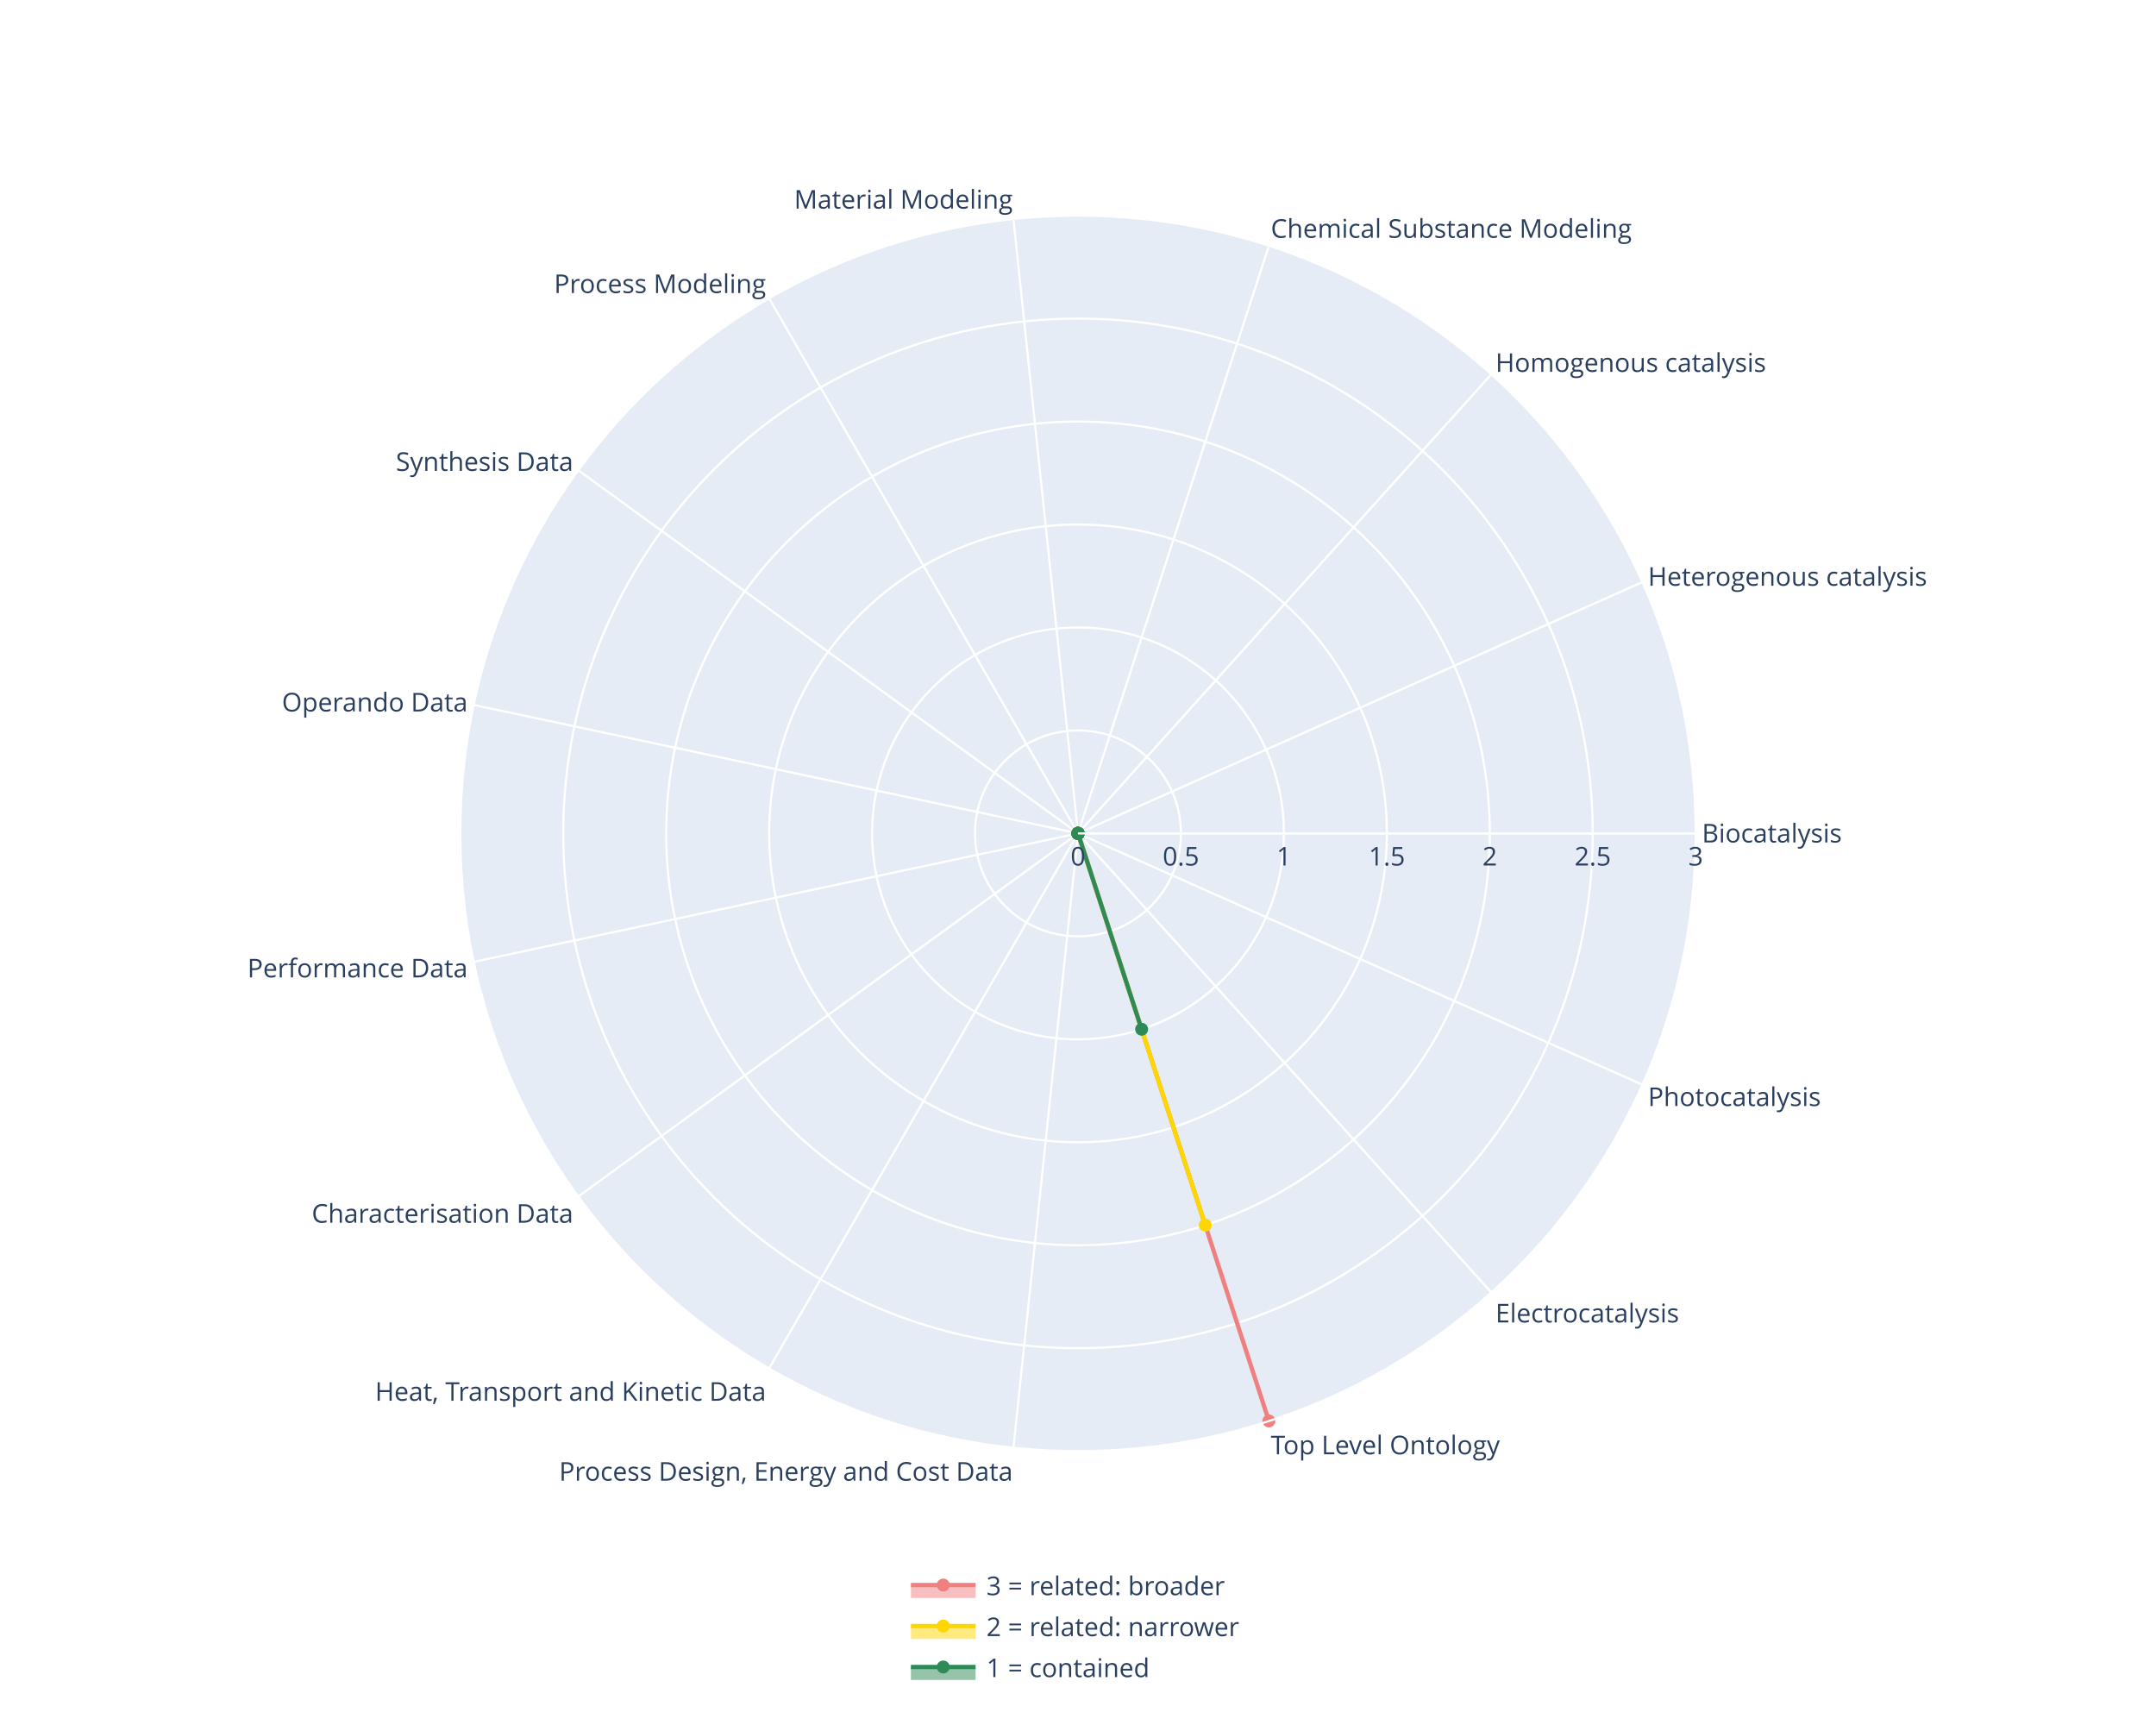
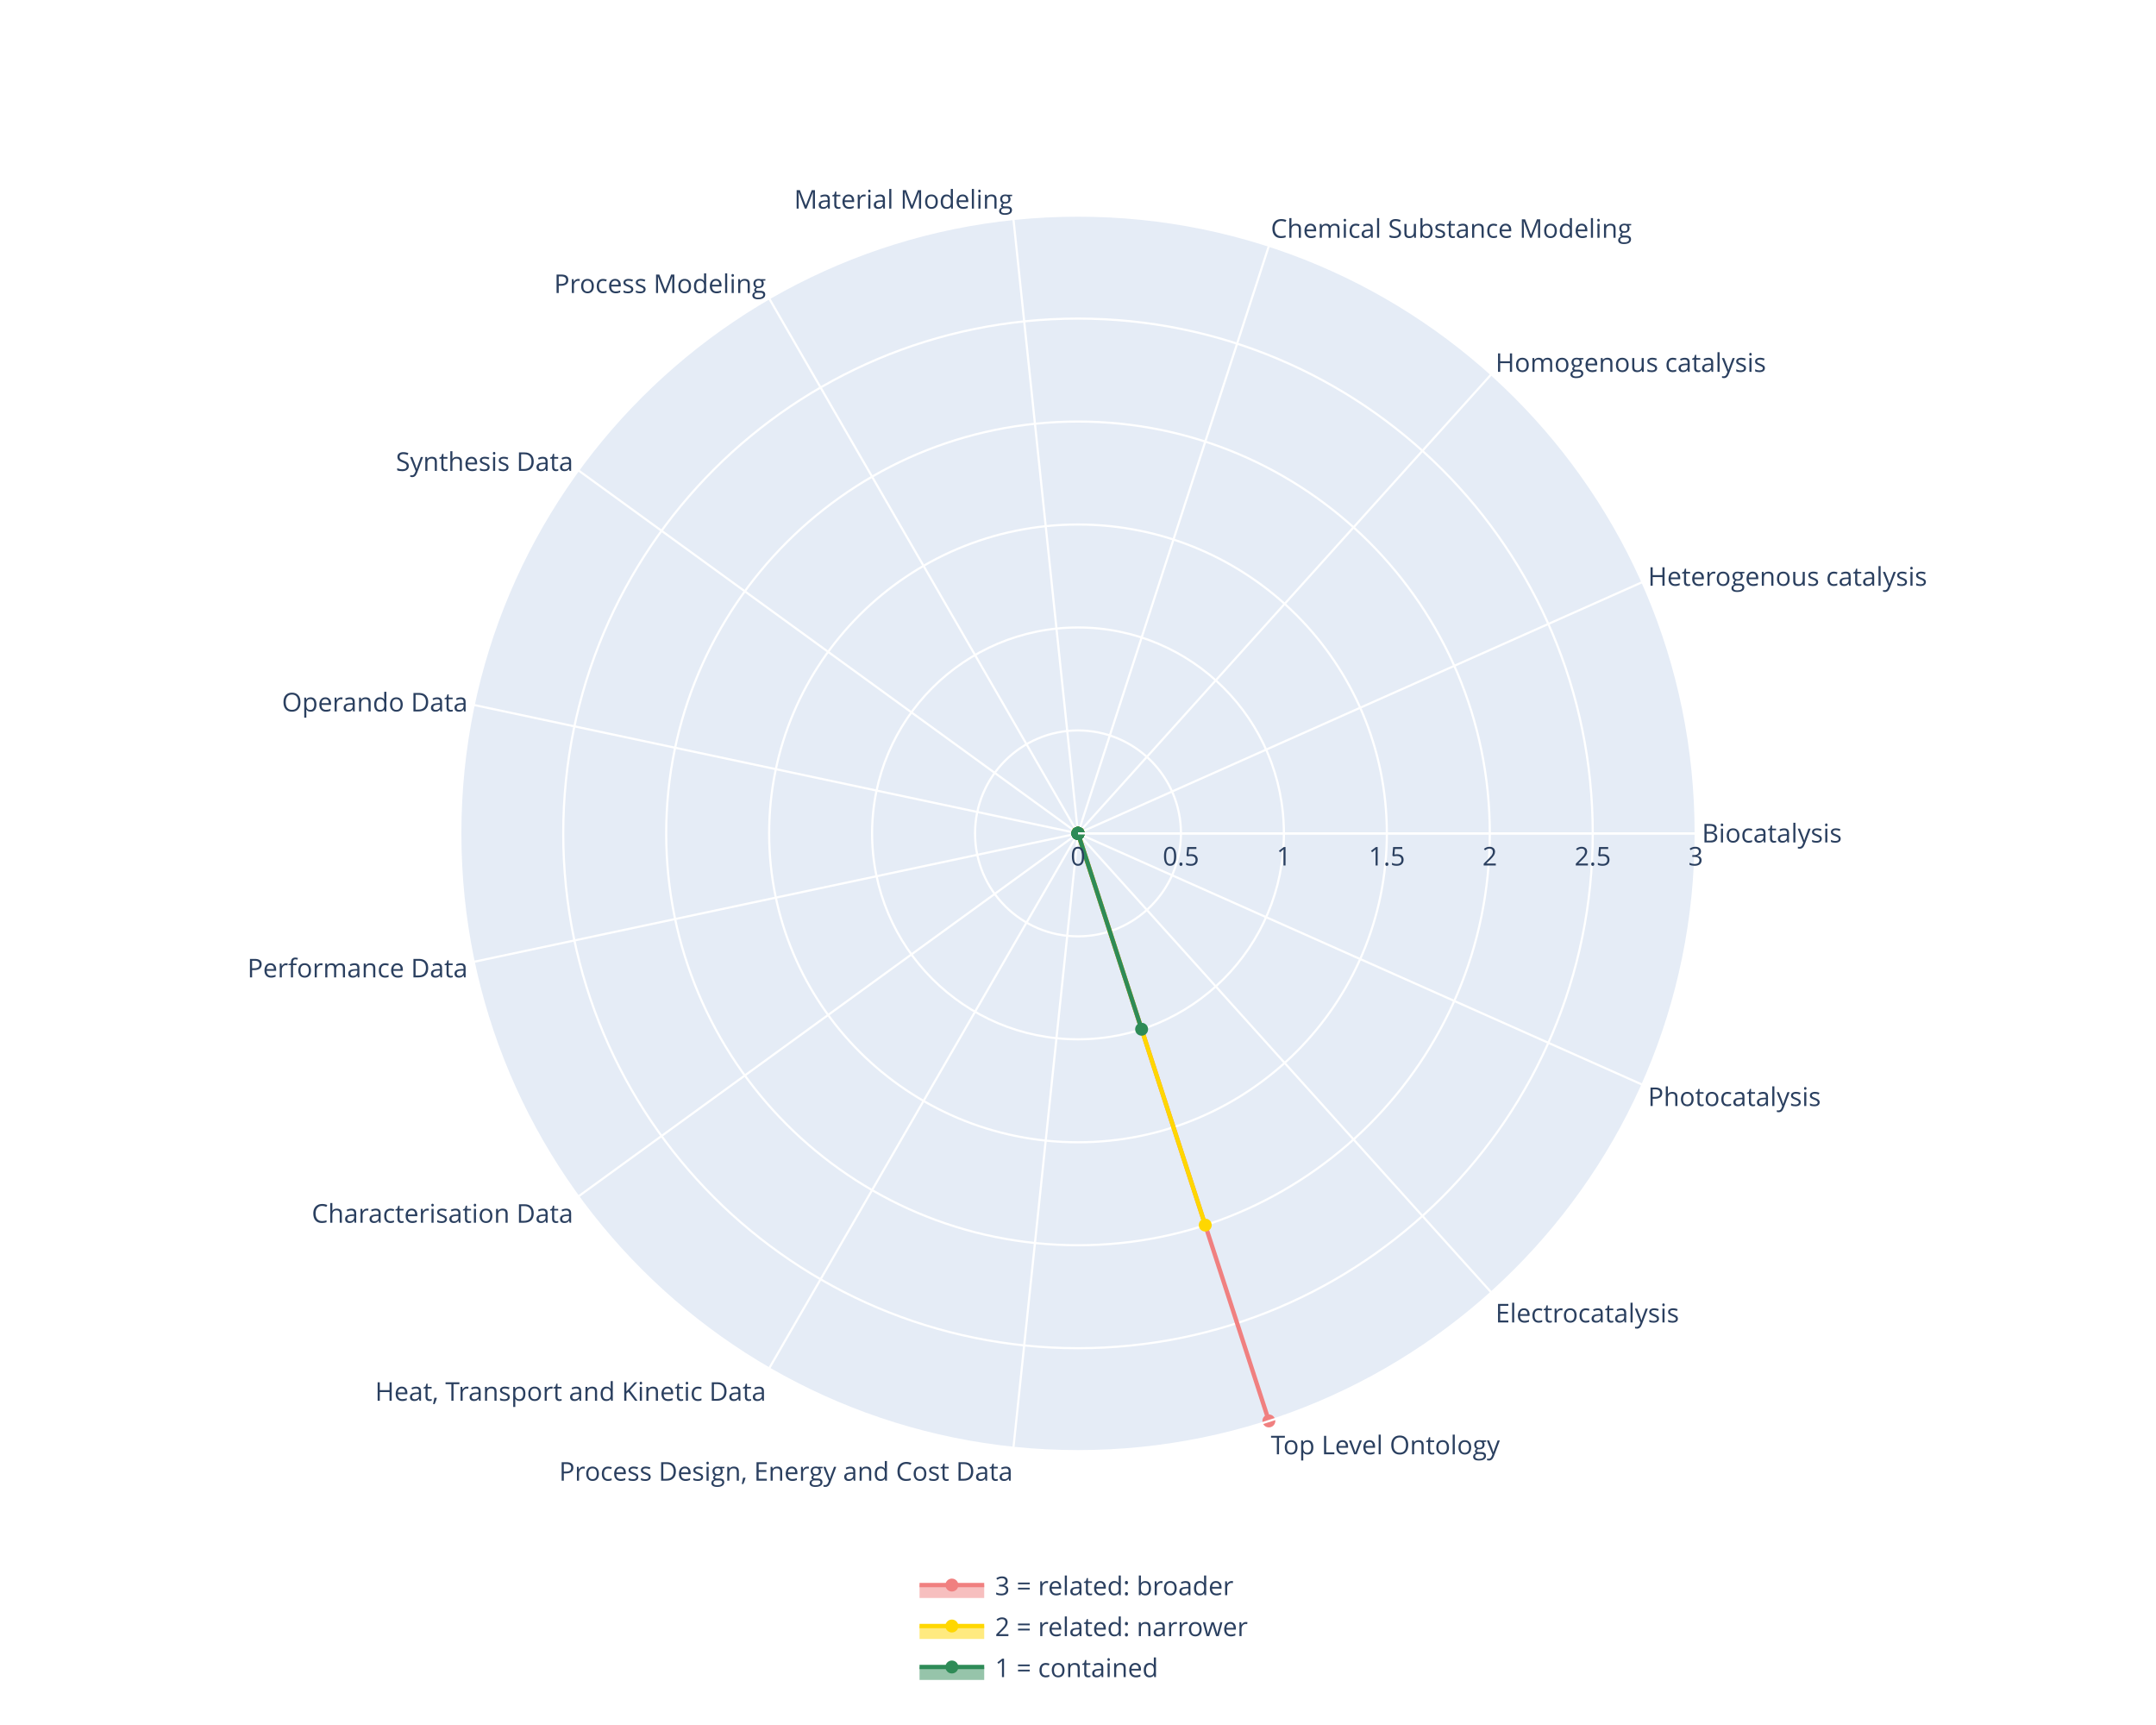
<svg xmlns="http://www.w3.org/2000/svg" class="main-svg" width="1000" height="800" style="" viewBox="0 0 1000 800">
  <rect x="0" y="0" width="1000" height="800" style="fill: rgb(255, 255, 255); fill-opacity: 1;" />
-   <defs id="defs-cd257b">
+   <defs id="defs-7cefc9">
    <g class="clips">
-       <clipPath id="clipcd257bpolar-for-traces">
+       <clipPath id="clip7cefc9polar-for-traces">
        <path d="M286.5,0A286.5,286.5 0,1,0 -286.5,-3.508613079557167e-14A286.5,286.5 0,1,0 286.5,7.017226159114334e-14Z" transform="translate(286.5,286.5)" />
      </clipPath>
    </g>
    <g class="gradients" />
    <g class="patterns" />
  </defs>
  <g class="bglayer" />
  <g class="layer-below">
    <g class="imagelayer" />
    <g class="shapelayer" />
  </g>
  <g class="cartesianlayer" />
  <g class="polarlayer">
    <g class="polar">
      <g class="polarsublayer draglayer" />
      <g class="polarsublayer plotbg">
        <path d="M286.5,0A286.5,286.5 0,1,0 -286.5,-3.508613079557167e-14A286.5,286.5 0,1,0 286.5,7.017226159114334e-14Z" transform="translate(500,386.5)" style="fill: rgb(229, 236, 246); fill-opacity: 1;" />
      </g>
      <g class="polarsublayer backplot">
        <g class="maplayer" />
      </g>
      <g class="polarsublayer angular-grid" style="fill: none;">
        <path class="angularaxisgrid" d="M500,386.5L786.5,386.5" style="stroke: rgb(255, 255, 255); stroke-opacity: 1; stroke-width: 1px;" />
        <path class="angularaxisgrid" d="M500,386.5L761.731,269.97" style="stroke: rgb(255, 255, 255); stroke-opacity: 1; stroke-width: 1px;" />
        <path class="angularaxisgrid" d="M500,386.5L691.706,173.589" style="stroke: rgb(255, 255, 255); stroke-opacity: 1; stroke-width: 1px;" />
        <path class="angularaxisgrid" d="M500,386.5L588.533,114.022" style="stroke: rgb(255, 255, 255); stroke-opacity: 1; stroke-width: 1px;" />
        <path class="angularaxisgrid" d="M500,386.5L470.053,101.569" style="stroke: rgb(255, 255, 255); stroke-opacity: 1; stroke-width: 1px;" />
        <path class="angularaxisgrid" d="M500,386.5L356.75,138.384" style="stroke: rgb(255, 255, 255); stroke-opacity: 1; stroke-width: 1px;" />
        <path class="angularaxisgrid" d="M500,386.5L268.217,218.1" style="stroke: rgb(255, 255, 255); stroke-opacity: 1; stroke-width: 1px;" />
        <path class="angularaxisgrid" d="M500,386.5L219.761,326.933" style="stroke: rgb(255, 255, 255); stroke-opacity: 1; stroke-width: 1px;" />
        <path class="angularaxisgrid" d="M500,386.5L219.761,446.067" style="stroke: rgb(255, 255, 255); stroke-opacity: 1; stroke-width: 1px;" />
        <path class="angularaxisgrid" d="M500,386.5L268.217,554.9" style="stroke: rgb(255, 255, 255); stroke-opacity: 1; stroke-width: 1px;" />
        <path class="angularaxisgrid" d="M500,386.5L356.75,634.616" style="stroke: rgb(255, 255, 255); stroke-opacity: 1; stroke-width: 1px;" />
        <path class="angularaxisgrid" d="M500,386.5L470.053,671.431" style="stroke: rgb(255, 255, 255); stroke-opacity: 1; stroke-width: 1px;" />
        <path class="angularaxisgrid" d="M500,386.5L588.533,658.978" style="stroke: rgb(255, 255, 255); stroke-opacity: 1; stroke-width: 1px;" />
        <path class="angularaxisgrid" d="M500,386.5L691.706,599.411" style="stroke: rgb(255, 255, 255); stroke-opacity: 1; stroke-width: 1px;" />
        <path class="angularaxisgrid" d="M500,386.5L761.731,503.03" style="stroke: rgb(255, 255, 255); stroke-opacity: 1; stroke-width: 1px;" />
      </g>
      <g class="polarsublayer radial-grid" transform="translate(500,386.5)" style="fill: none;">
        <path class="xgrid" d="M47.75,0A47.75,47.75 0,1,0 -47.75,-5.847688465928611e-15A47.75,47.75 0,1,0 47.75,1.1695376931857222e-14Z" style="stroke: rgb(255, 255, 255); stroke-opacity: 1; stroke-width: 1px;" />
        <path class="xgrid" d="M95.5,0A95.5,95.5 0,1,0 -95.5,-1.1695376931857222e-14A95.5,95.5 0,1,0 95.5,2.3390753863714445e-14Z" style="stroke: rgb(255, 255, 255); stroke-opacity: 1; stroke-width: 1px;" />
        <path class="xgrid" d="M143.25,0A143.25,143.25 0,1,0 -143.25,-1.7543065397785835e-14A143.25,143.25 0,1,0 143.25,3.508613079557167e-14Z" style="stroke: rgb(255, 255, 255); stroke-opacity: 1; stroke-width: 1px;" />
        <path class="xgrid" d="M191,0A191,191 0,1,0 -191,-2.3390753863714445e-14A191,191 0,1,0 191,4.678150772742889e-14Z" style="stroke: rgb(255, 255, 255); stroke-opacity: 1; stroke-width: 1px;" />
        <path class="xgrid" d="M238.75,0A238.75,238.75 0,1,0 -238.75,-2.923844232964306e-14A238.75,238.75 0,1,0 238.75,5.847688465928612e-14Z" style="stroke: rgb(255, 255, 255); stroke-opacity: 1; stroke-width: 1px;" />
      </g>
      <g class="polarsublayer frontplot" transform="translate(213.5,100)">
        <g class="barlayer" />
        <g class="scatterlayer">
-           <g class="trace scatter trace8ece42" style="stroke-miterlimit: 2; opacity: 1;">
-             <g class="fills" clip-path="url(#clipcd257bpolar-for-traces)">
+           <g class="trace scatter tracec84064" style="stroke-miterlimit: 2; opacity: 1;">
+             <g class="fills" clip-path="url(#clip7cefc9polar-for-traces)">
              <g>
                <path class="js-fill" d="M286.5,286.5L286.5,286.5L286.5,286.5L286.5,286.5L286.5,286.5L286.5,286.5L286.5,286.5L286.5,286.5L286.5,286.5L286.5,286.5L286.5,286.5L286.5,286.5L375.03,558.98L286.5,286.5L286.5,286.5L286.5,286.5Z" style="fill: rgb(240, 128, 128); fill-opacity: 0.5; stroke-width: 0;" />
              </g>
            </g>
            <g class="errorbars" />
            <g class="lines">
-               <path class="js-line" d="M286.5,286.5L286.5,286.5L286.5,286.5L286.5,286.5L286.5,286.5L286.5,286.5L286.5,286.5L286.5,286.5L286.5,286.5L286.5,286.5L286.5,286.5L286.5,286.5L375.03,558.98L286.5,286.5L286.5,286.5L286.5,286.5" clip-path="url(#clipcd257bpolar-for-traces)" style="vector-effect: non-scaling-stroke; fill: none; stroke: rgb(240, 128, 128); stroke-opacity: 1; stroke-width: 2px; opacity: 1;" />
+               <path class="js-line" d="M286.5,286.5L286.5,286.5L286.5,286.5L286.5,286.5L286.5,286.5L286.5,286.5L286.5,286.5L286.5,286.5L286.5,286.5L286.5,286.5L286.5,286.5L286.5,286.5L375.03,558.98L286.5,286.5L286.5,286.5L286.5,286.5" clip-path="url(#clip7cefc9polar-for-traces)" style="vector-effect: none; fill: none; stroke: rgb(240, 128, 128); stroke-opacity: 1; stroke-width: 2px; opacity: 1;" />
            </g>
            <g class="points">
              <path class="point" transform="translate(286.5,286.5)" d="M3,0A3,3 0 1,1 0,-3A3,3 0 0,1 3,0Z" style="opacity: 1; stroke-width: 0px; fill: rgb(240, 128, 128); fill-opacity: 1;" />
              <path class="point" transform="translate(286.5,286.5)" d="M3,0A3,3 0 1,1 0,-3A3,3 0 0,1 3,0Z" style="opacity: 1; stroke-width: 0px; fill: rgb(240, 128, 128); fill-opacity: 1;" />
              <path class="point" transform="translate(286.5,286.5)" d="M3,0A3,3 0 1,1 0,-3A3,3 0 0,1 3,0Z" style="opacity: 1; stroke-width: 0px; fill: rgb(240, 128, 128); fill-opacity: 1;" />
              <path class="point" transform="translate(286.5,286.5)" d="M3,0A3,3 0 1,1 0,-3A3,3 0 0,1 3,0Z" style="opacity: 1; stroke-width: 0px; fill: rgb(240, 128, 128); fill-opacity: 1;" />
              <path class="point" transform="translate(286.5,286.5)" d="M3,0A3,3 0 1,1 0,-3A3,3 0 0,1 3,0Z" style="opacity: 1; stroke-width: 0px; fill: rgb(240, 128, 128); fill-opacity: 1;" />
              <path class="point" transform="translate(286.5,286.5)" d="M3,0A3,3 0 1,1 0,-3A3,3 0 0,1 3,0Z" style="opacity: 1; stroke-width: 0px; fill: rgb(240, 128, 128); fill-opacity: 1;" />
              <path class="point" transform="translate(286.5,286.5)" d="M3,0A3,3 0 1,1 0,-3A3,3 0 0,1 3,0Z" style="opacity: 1; stroke-width: 0px; fill: rgb(240, 128, 128); fill-opacity: 1;" />
              <path class="point" transform="translate(286.5,286.5)" d="M3,0A3,3 0 1,1 0,-3A3,3 0 0,1 3,0Z" style="opacity: 1; stroke-width: 0px; fill: rgb(240, 128, 128); fill-opacity: 1;" />
              <path class="point" transform="translate(286.5,286.5)" d="M3,0A3,3 0 1,1 0,-3A3,3 0 0,1 3,0Z" style="opacity: 1; stroke-width: 0px; fill: rgb(240, 128, 128); fill-opacity: 1;" />
              <path class="point" transform="translate(286.5,286.5)" d="M3,0A3,3 0 1,1 0,-3A3,3 0 0,1 3,0Z" style="opacity: 1; stroke-width: 0px; fill: rgb(240, 128, 128); fill-opacity: 1;" />
              <path class="point" transform="translate(286.5,286.5)" d="M3,0A3,3 0 1,1 0,-3A3,3 0 0,1 3,0Z" style="opacity: 1; stroke-width: 0px; fill: rgb(240, 128, 128); fill-opacity: 1;" />
              <path class="point" transform="translate(286.5,286.5)" d="M3,0A3,3 0 1,1 0,-3A3,3 0 0,1 3,0Z" style="opacity: 1; stroke-width: 0px; fill: rgb(240, 128, 128); fill-opacity: 1;" />
              <path class="point" transform="translate(375.03,558.98)" d="M3,0A3,3 0 1,1 0,-3A3,3 0 0,1 3,0Z" style="opacity: 1; stroke-width: 0px; fill: rgb(240, 128, 128); fill-opacity: 1;" />
              <path class="point" transform="translate(286.5,286.5)" d="M3,0A3,3 0 1,1 0,-3A3,3 0 0,1 3,0Z" style="opacity: 1; stroke-width: 0px; fill: rgb(240, 128, 128); fill-opacity: 1;" />
              <path class="point" transform="translate(286.5,286.5)" d="M3,0A3,3 0 1,1 0,-3A3,3 0 0,1 3,0Z" style="opacity: 1; stroke-width: 0px; fill: rgb(240, 128, 128); fill-opacity: 1;" />
              <path class="point" transform="translate(286.5,286.5)" d="M3,0A3,3 0 1,1 0,-3A3,3 0 0,1 3,0Z" style="opacity: 1; stroke-width: 0px; fill: rgb(240, 128, 128); fill-opacity: 1;" />
            </g>
            <g class="text" />
          </g>
-           <g class="trace scatter trace73aaa2" style="stroke-miterlimit: 2; opacity: 1;">
-             <g class="fills" clip-path="url(#clipcd257bpolar-for-traces)">
+           <g class="trace scatter trace7f3dc3" style="stroke-miterlimit: 2; opacity: 1;">
+             <g class="fills" clip-path="url(#clip7cefc9polar-for-traces)">
              <g>
                <path class="js-fill" d="M286.5,286.5L286.5,286.5L286.5,286.5L286.5,286.5L286.5,286.5L286.5,286.5L286.5,286.5L286.5,286.5L286.5,286.5L286.5,286.5L286.5,286.5L286.5,286.5L345.52,468.15L286.5,286.5L286.5,286.5L286.5,286.5Z" style="fill: rgb(255, 215, 0); fill-opacity: 0.5; stroke-width: 0;" />
              </g>
            </g>
            <g class="errorbars" />
            <g class="lines">
-               <path class="js-line" d="M286.5,286.5L286.5,286.5L286.5,286.5L286.5,286.5L286.5,286.5L286.5,286.5L286.5,286.5L286.5,286.5L286.5,286.5L286.5,286.5L286.5,286.5L286.5,286.5L345.52,468.15L286.5,286.5L286.5,286.5L286.5,286.5" clip-path="url(#clipcd257bpolar-for-traces)" style="vector-effect: non-scaling-stroke; fill: none; stroke: rgb(255, 215, 0); stroke-opacity: 1; stroke-width: 2px; opacity: 1;" />
+               <path class="js-line" d="M286.5,286.5L286.5,286.5L286.5,286.5L286.5,286.5L286.5,286.5L286.5,286.5L286.5,286.5L286.5,286.5L286.5,286.5L286.5,286.5L286.5,286.5L286.5,286.5L345.52,468.15L286.5,286.5L286.5,286.5L286.5,286.5" clip-path="url(#clip7cefc9polar-for-traces)" style="vector-effect: none; fill: none; stroke: rgb(255, 215, 0); stroke-opacity: 1; stroke-width: 2px; opacity: 1;" />
            </g>
            <g class="points">
              <path class="point" transform="translate(286.5,286.5)" d="M3,0A3,3 0 1,1 0,-3A3,3 0 0,1 3,0Z" style="opacity: 1; stroke-width: 0px; fill: rgb(255, 215, 0); fill-opacity: 1;" />
              <path class="point" transform="translate(286.5,286.5)" d="M3,0A3,3 0 1,1 0,-3A3,3 0 0,1 3,0Z" style="opacity: 1; stroke-width: 0px; fill: rgb(255, 215, 0); fill-opacity: 1;" />
              <path class="point" transform="translate(286.5,286.5)" d="M3,0A3,3 0 1,1 0,-3A3,3 0 0,1 3,0Z" style="opacity: 1; stroke-width: 0px; fill: rgb(255, 215, 0); fill-opacity: 1;" />
              <path class="point" transform="translate(286.5,286.5)" d="M3,0A3,3 0 1,1 0,-3A3,3 0 0,1 3,0Z" style="opacity: 1; stroke-width: 0px; fill: rgb(255, 215, 0); fill-opacity: 1;" />
              <path class="point" transform="translate(286.5,286.5)" d="M3,0A3,3 0 1,1 0,-3A3,3 0 0,1 3,0Z" style="opacity: 1; stroke-width: 0px; fill: rgb(255, 215, 0); fill-opacity: 1;" />
              <path class="point" transform="translate(286.5,286.5)" d="M3,0A3,3 0 1,1 0,-3A3,3 0 0,1 3,0Z" style="opacity: 1; stroke-width: 0px; fill: rgb(255, 215, 0); fill-opacity: 1;" />
              <path class="point" transform="translate(286.5,286.5)" d="M3,0A3,3 0 1,1 0,-3A3,3 0 0,1 3,0Z" style="opacity: 1; stroke-width: 0px; fill: rgb(255, 215, 0); fill-opacity: 1;" />
              <path class="point" transform="translate(286.5,286.5)" d="M3,0A3,3 0 1,1 0,-3A3,3 0 0,1 3,0Z" style="opacity: 1; stroke-width: 0px; fill: rgb(255, 215, 0); fill-opacity: 1;" />
              <path class="point" transform="translate(286.5,286.5)" d="M3,0A3,3 0 1,1 0,-3A3,3 0 0,1 3,0Z" style="opacity: 1; stroke-width: 0px; fill: rgb(255, 215, 0); fill-opacity: 1;" />
              <path class="point" transform="translate(286.5,286.5)" d="M3,0A3,3 0 1,1 0,-3A3,3 0 0,1 3,0Z" style="opacity: 1; stroke-width: 0px; fill: rgb(255, 215, 0); fill-opacity: 1;" />
              <path class="point" transform="translate(286.5,286.5)" d="M3,0A3,3 0 1,1 0,-3A3,3 0 0,1 3,0Z" style="opacity: 1; stroke-width: 0px; fill: rgb(255, 215, 0); fill-opacity: 1;" />
              <path class="point" transform="translate(286.5,286.5)" d="M3,0A3,3 0 1,1 0,-3A3,3 0 0,1 3,0Z" style="opacity: 1; stroke-width: 0px; fill: rgb(255, 215, 0); fill-opacity: 1;" />
              <path class="point" transform="translate(345.52,468.15)" d="M3,0A3,3 0 1,1 0,-3A3,3 0 0,1 3,0Z" style="opacity: 1; stroke-width: 0px; fill: rgb(255, 215, 0); fill-opacity: 1;" />
              <path class="point" transform="translate(286.5,286.5)" d="M3,0A3,3 0 1,1 0,-3A3,3 0 0,1 3,0Z" style="opacity: 1; stroke-width: 0px; fill: rgb(255, 215, 0); fill-opacity: 1;" />
              <path class="point" transform="translate(286.5,286.5)" d="M3,0A3,3 0 1,1 0,-3A3,3 0 0,1 3,0Z" style="opacity: 1; stroke-width: 0px; fill: rgb(255, 215, 0); fill-opacity: 1;" />
              <path class="point" transform="translate(286.5,286.5)" d="M3,0A3,3 0 1,1 0,-3A3,3 0 0,1 3,0Z" style="opacity: 1; stroke-width: 0px; fill: rgb(255, 215, 0); fill-opacity: 1;" />
            </g>
            <g class="text" />
          </g>
-           <g class="trace scatter trace8755ff" style="stroke-miterlimit: 2; opacity: 1;">
-             <g class="fills" clip-path="url(#clipcd257bpolar-for-traces)">
+           <g class="trace scatter tracecc973e" style="stroke-miterlimit: 2; opacity: 1;">
+             <g class="fills" clip-path="url(#clip7cefc9polar-for-traces)">
              <g>
                <path class="js-fill" d="M286.5,286.5L286.5,286.5L286.5,286.5L286.5,286.5L286.5,286.5L286.5,286.5L286.5,286.5L286.5,286.5L286.5,286.5L286.5,286.5L286.5,286.5L286.5,286.5L316.01,377.33L286.5,286.5L286.5,286.5L286.5,286.5Z" style="fill: rgb(46, 139, 87); fill-opacity: 0.5; stroke-width: 0;" />
              </g>
            </g>
            <g class="errorbars" />
            <g class="lines">
-               <path class="js-line" d="M286.5,286.5L286.5,286.5L286.5,286.5L286.5,286.5L286.5,286.5L286.5,286.5L286.5,286.5L286.5,286.5L286.5,286.5L286.5,286.5L286.5,286.5L286.5,286.5L316.01,377.33L286.5,286.5L286.5,286.5L286.5,286.5" clip-path="url(#clipcd257bpolar-for-traces)" style="vector-effect: non-scaling-stroke; fill: none; stroke: rgb(46, 139, 87); stroke-opacity: 1; stroke-width: 2px; opacity: 1;" />
+               <path class="js-line" d="M286.5,286.5L286.5,286.5L286.5,286.5L286.5,286.5L286.5,286.5L286.5,286.5L286.5,286.5L286.5,286.5L286.5,286.5L286.5,286.5L286.5,286.5L286.5,286.5L316.01,377.33L286.5,286.5L286.5,286.5L286.5,286.5" clip-path="url(#clip7cefc9polar-for-traces)" style="vector-effect: none; fill: none; stroke: rgb(46, 139, 87); stroke-opacity: 1; stroke-width: 2px; opacity: 1;" />
            </g>
            <g class="points">
              <path class="point" transform="translate(286.5,286.5)" d="M3,0A3,3 0 1,1 0,-3A3,3 0 0,1 3,0Z" style="opacity: 1; stroke-width: 0px; fill: rgb(46, 139, 87); fill-opacity: 1;" />
              <path class="point" transform="translate(286.5,286.5)" d="M3,0A3,3 0 1,1 0,-3A3,3 0 0,1 3,0Z" style="opacity: 1; stroke-width: 0px; fill: rgb(46, 139, 87); fill-opacity: 1;" />
              <path class="point" transform="translate(286.5,286.5)" d="M3,0A3,3 0 1,1 0,-3A3,3 0 0,1 3,0Z" style="opacity: 1; stroke-width: 0px; fill: rgb(46, 139, 87); fill-opacity: 1;" />
              <path class="point" transform="translate(286.5,286.5)" d="M3,0A3,3 0 1,1 0,-3A3,3 0 0,1 3,0Z" style="opacity: 1; stroke-width: 0px; fill: rgb(46, 139, 87); fill-opacity: 1;" />
              <path class="point" transform="translate(286.5,286.5)" d="M3,0A3,3 0 1,1 0,-3A3,3 0 0,1 3,0Z" style="opacity: 1; stroke-width: 0px; fill: rgb(46, 139, 87); fill-opacity: 1;" />
              <path class="point" transform="translate(286.5,286.5)" d="M3,0A3,3 0 1,1 0,-3A3,3 0 0,1 3,0Z" style="opacity: 1; stroke-width: 0px; fill: rgb(46, 139, 87); fill-opacity: 1;" />
              <path class="point" transform="translate(286.5,286.5)" d="M3,0A3,3 0 1,1 0,-3A3,3 0 0,1 3,0Z" style="opacity: 1; stroke-width: 0px; fill: rgb(46, 139, 87); fill-opacity: 1;" />
              <path class="point" transform="translate(286.5,286.5)" d="M3,0A3,3 0 1,1 0,-3A3,3 0 0,1 3,0Z" style="opacity: 1; stroke-width: 0px; fill: rgb(46, 139, 87); fill-opacity: 1;" />
              <path class="point" transform="translate(286.5,286.5)" d="M3,0A3,3 0 1,1 0,-3A3,3 0 0,1 3,0Z" style="opacity: 1; stroke-width: 0px; fill: rgb(46, 139, 87); fill-opacity: 1;" />
              <path class="point" transform="translate(286.5,286.5)" d="M3,0A3,3 0 1,1 0,-3A3,3 0 0,1 3,0Z" style="opacity: 1; stroke-width: 0px; fill: rgb(46, 139, 87); fill-opacity: 1;" />
              <path class="point" transform="translate(286.5,286.5)" d="M3,0A3,3 0 1,1 0,-3A3,3 0 0,1 3,0Z" style="opacity: 1; stroke-width: 0px; fill: rgb(46, 139, 87); fill-opacity: 1;" />
              <path class="point" transform="translate(286.5,286.5)" d="M3,0A3,3 0 1,1 0,-3A3,3 0 0,1 3,0Z" style="opacity: 1; stroke-width: 0px; fill: rgb(46, 139, 87); fill-opacity: 1;" />
              <path class="point" transform="translate(316.01,377.33)" d="M3,0A3,3 0 1,1 0,-3A3,3 0 0,1 3,0Z" style="opacity: 1; stroke-width: 0px; fill: rgb(46, 139, 87); fill-opacity: 1;" />
              <path class="point" transform="translate(286.5,286.5)" d="M3,0A3,3 0 1,1 0,-3A3,3 0 0,1 3,0Z" style="opacity: 1; stroke-width: 0px; fill: rgb(46, 139, 87); fill-opacity: 1;" />
              <path class="point" transform="translate(286.5,286.5)" d="M3,0A3,3 0 1,1 0,-3A3,3 0 0,1 3,0Z" style="opacity: 1; stroke-width: 0px; fill: rgb(46, 139, 87); fill-opacity: 1;" />
              <path class="point" transform="translate(286.5,286.5)" d="M3,0A3,3 0 1,1 0,-3A3,3 0 0,1 3,0Z" style="opacity: 1; stroke-width: 0px; fill: rgb(46, 139, 87); fill-opacity: 1;" />
            </g>
            <g class="text" />
          </g>
        </g>
      </g>
      <g class="polarsublayer angular-line">
        <path d="M286.5,0A286.5,286.5 0,1,0 -286.5,-3.508613079557167e-14A286.5,286.5 0,1,0 286.5,7.017226159114334e-14Z" transform="translate(500,386.5)" stroke-width="1" style="fill: none; stroke: rgb(255, 255, 255); stroke-opacity: 1;" />
      </g>
      <g class="polarsublayer radial-line">
        <line x1="0" y1="0" x2="286.5" y2="0" transform="translate(500,386.5)" stroke-width="1" style="fill: none; stroke: rgb(255, 255, 255); stroke-opacity: 1;" />
      </g>
      <g class="polarsublayer angular-axis">
        <g class="angularaxistick">
          <text text-anchor="start" x="2.9" y="4.2" transform="translate(786.5,386.5)" style="font-family: 'Open Sans', verdana, arial, sans-serif; font-size: 12px; fill: rgb(42, 63, 95); fill-opacity: 1; white-space: pre; opacity: 1;">Biocatalysis</text>
        </g>
        <g class="angularaxistick">
          <text text-anchor="start" x="2.649" y="1.681" transform="translate(761.7308,269.97)" style="font-family: 'Open Sans', verdana, arial, sans-serif; font-size: 12px; fill: rgb(42, 63, 95); fill-opacity: 1; white-space: pre; opacity: 1;">Heterogenous catalysis</text>
        </g>
        <g class="angularaxistick">
          <text text-anchor="start" x="1.94" y="-1.128" transform="translate(691.7059,173.589)" style="font-family: 'Open Sans', verdana, arial, sans-serif; font-size: 12px; fill: rgb(42, 63, 95); fill-opacity: 1; white-space: pre; opacity: 1;">Homogenous catalysis</text>
        </g>
        <g class="angularaxistick">
          <text text-anchor="start" x="0.896" y="-3.743" transform="translate(588.5334,114.0223)" style="font-family: 'Open Sans', verdana, arial, sans-serif; font-size: 12px; fill: rgb(42, 63, 95); fill-opacity: 1; white-space: pre; opacity: 1;">Chemical Substance Modeling</text>
        </g>
        <g class="angularaxistick">
          <text text-anchor="end" x="-0.303" y="-4.832" transform="translate(470.0526,101.5695)" style="font-family: 'Open Sans', verdana, arial, sans-serif; font-size: 12px; fill: rgb(42, 63, 95); fill-opacity: 1; white-space: pre; opacity: 1;">Material Modeling</text>
        </g>
        <g class="angularaxistick">
          <text text-anchor="end" x="-1.45" y="-2.49" transform="translate(356.75,138.3837)" style="font-family: 'Open Sans', verdana, arial, sans-serif; font-size: 12px; fill: rgb(42, 63, 95); fill-opacity: 1; white-space: pre; opacity: 1;">Process Modeling</text>
        </g>
        <g class="angularaxistick">
          <text text-anchor="end" x="-2.346" y="0.283" transform="translate(268.2166,218.0995)" style="font-family: 'Open Sans', verdana, arial, sans-serif; font-size: 12px; fill: rgb(42, 63, 95); fill-opacity: 1; white-space: pre; opacity: 1;">Synthesis Data</text>
        </g>
        <g class="angularaxistick">
          <text text-anchor="end" x="-2.837" y="3.006" transform="translate(219.7607,326.9333)" style="font-family: 'Open Sans', verdana, arial, sans-serif; font-size: 12px; fill: rgb(42, 63, 95); fill-opacity: 1; white-space: pre; opacity: 1;">Operando Data</text>
        </g>
        <g class="angularaxistick">
          <text text-anchor="end" x="-2.837" y="7.206" transform="translate(219.7607,446.0667)" style="font-family: 'Open Sans', verdana, arial, sans-serif; font-size: 12px; fill: rgb(42, 63, 95); fill-opacity: 1; white-space: pre; opacity: 1;">Performance Data</text>
        </g>
        <g class="angularaxistick">
          <text text-anchor="end" x="-2.346" y="12.156" transform="translate(268.2166,554.9005)" style="font-family: 'Open Sans', verdana, arial, sans-serif; font-size: 12px; fill: rgb(42, 63, 95); fill-opacity: 1; white-space: pre; opacity: 1;">Characterisation Data</text>
        </g>
        <g class="angularaxistick">
          <text text-anchor="end" x="-1.45" y="15.004" transform="translate(356.75,634.6163)" style="font-family: 'Open Sans', verdana, arial, sans-serif; font-size: 12px; fill: rgb(42, 63, 95); fill-opacity: 1; white-space: pre; opacity: 1;">Heat, Transport and Kinetic Data</text>
        </g>
        <g class="angularaxistick">
          <text text-anchor="end" x="-0.303" y="15.257" transform="translate(470.0526,671.4305)" style="font-family: 'Open Sans', verdana, arial, sans-serif; font-size: 12px; fill: rgb(42, 63, 95); fill-opacity: 1; white-space: pre; opacity: 1;">Process Design, Energy and Cost Data</text>
        </g>
        <g class="angularaxistick">
          <text text-anchor="start" x="0.896" y="15.469" transform="translate(588.5334,658.9777)" style="font-family: 'Open Sans', verdana, arial, sans-serif; font-size: 12px; fill: rgb(42, 63, 95); fill-opacity: 1; white-space: pre; opacity: 1;">Top Level Ontology</text>
        </g>
        <g class="angularaxistick">
          <text text-anchor="start" x="1.94" y="13.883" transform="translate(691.7059,599.411)" style="font-family: 'Open Sans', verdana, arial, sans-serif; font-size: 12px; fill: rgb(42, 63, 95); fill-opacity: 1; white-space: pre; opacity: 1;">Electrocatalysis</text>
        </g>
        <g class="angularaxistick">
          <text text-anchor="start" x="2.649" y="9.897" transform="translate(761.7308,503.03)" style="font-family: 'Open Sans', verdana, arial, sans-serif; font-size: 12px; fill: rgb(42, 63, 95); fill-opacity: 1; white-space: pre; opacity: 1;">Photocatalysis</text>
        </g>
      </g>
      <g class="polarsublayer radial-axis" transform="translate(500,386.5)">
        <g class="xtick">
          <text text-anchor="middle" x="0" y="14.9" transform="" style="font-family: 'Open Sans', verdana, arial, sans-serif; font-size: 12px; fill: rgb(42, 63, 95); fill-opacity: 1; white-space: pre; opacity: 1;">0</text>
        </g>
        <g class="xtick">
          <text text-anchor="middle" x="0" y="14.9" transform="translate(47.75,0)" style="font-family: 'Open Sans', verdana, arial, sans-serif; font-size: 12px; fill: rgb(42, 63, 95); fill-opacity: 1; white-space: pre; opacity: 1;">0.5</text>
        </g>
        <g class="xtick">
          <text text-anchor="middle" x="0" y="14.9" transform="translate(95.5,0)" style="font-family: 'Open Sans', verdana, arial, sans-serif; font-size: 12px; fill: rgb(42, 63, 95); fill-opacity: 1; white-space: pre; opacity: 1;">1</text>
        </g>
        <g class="xtick">
          <text text-anchor="middle" x="0" y="14.9" transform="translate(143.25,0)" style="font-family: 'Open Sans', verdana, arial, sans-serif; font-size: 12px; fill: rgb(42, 63, 95); fill-opacity: 1; white-space: pre; opacity: 1;">1.5</text>
        </g>
        <g class="xtick">
          <text text-anchor="middle" x="0" y="14.9" transform="translate(191,0)" style="font-family: 'Open Sans', verdana, arial, sans-serif; font-size: 12px; fill: rgb(42, 63, 95); fill-opacity: 1; white-space: pre; opacity: 1;">2</text>
        </g>
        <g class="xtick">
          <text text-anchor="middle" x="0" y="14.9" transform="translate(238.75,0)" style="font-family: 'Open Sans', verdana, arial, sans-serif; font-size: 12px; fill: rgb(42, 63, 95); fill-opacity: 1; white-space: pre; opacity: 1;">2.5</text>
        </g>
        <g class="xtick">
          <text text-anchor="middle" x="0" y="14.9" transform="translate(286.5,0)" style="font-family: 'Open Sans', verdana, arial, sans-serif; font-size: 12px; fill: rgb(42, 63, 95); fill-opacity: 1; white-space: pre; opacity: 1;">3</text>
        </g>
      </g>
    </g>
  </g>
  <g class="smithlayer" />
  <g class="ternarylayer" />
  <g class="geolayer" />
  <g class="funnelarealayer" />
  <g class="pielayer" />
  <g class="iciclelayer" />
  <g class="treemaplayer" />
  <g class="sunburstlayer" />
  <g class="glimages" />
-   <defs id="topdefs-cd257b">
+   <defs id="topdefs-7cefc9">
    <g class="clips" />
-     <clipPath id="legendcd257b">
-       <rect width="165" height="67" x="0" y="0" />
+     <clipPath id="legend7cefc9">
+       <rect width="157" height="67" x="0" y="0" />
    </clipPath>
  </defs>
  <g class="layer-above">
    <g class="imagelayer" />
    <g class="shapelayer" />
  </g>
  <g class="infolayer">
-     <g class="legend" pointer-events="all" transform="translate(417.5,720.6)">
-       <rect class="bg" shape-rendering="crispEdges" width="165" height="67" x="0" y="0" style="stroke: rgb(68, 68, 68); stroke-opacity: 1; fill: rgb(255, 255, 255); fill-opacity: 1; stroke-width: 0px;" />
-       <g class="scrollbox" transform="" clip-path="url(#legendcd257b)">
+     <g class="legend" pointer-events="all" transform="translate(421.5,720.6)">
+       <rect class="bg" shape-rendering="crispEdges" width="157" height="67" x="0" y="0" style="stroke: rgb(68, 68, 68); stroke-opacity: 1; fill: rgb(255, 255, 255); fill-opacity: 1; stroke-width: 0px;" />
+       <g class="scrollbox" transform="" clip-path="url(#legend7cefc9)">
        <g class="groups">
          <g class="traces" transform="translate(0,14.5)" style="opacity: 1;">
            <text class="legendtext" text-anchor="start" x="40" y="4.68" style="font-family: 'Open Sans', verdana, arial, sans-serif; font-size: 12px; fill: rgb(42, 63, 95); fill-opacity: 1; white-space: pre;">3 = related: broader</text>
            <g class="layers" style="opacity: 1;">
              <g class="legendfill">
                <path class="js-fill" d="M5,0h30v6h-30z" style="stroke-width: 0; fill: rgb(240, 128, 128); fill-opacity: 0.5;" />
              </g>
              <g class="legendlines">
                <path class="js-line" d="M5,0h30" style="fill: none; stroke: rgb(240, 128, 128); stroke-opacity: 1; stroke-width: 2px;" />
              </g>
              <g class="legendsymbols">
                <g class="legendpoints">
                  <path class="scatterpts" transform="translate(20,0)" d="M3,0A3,3 0 1,1 0,-3A3,3 0 0,1 3,0Z" style="opacity: 1; stroke-width: 0px; fill: rgb(240, 128, 128); fill-opacity: 1;" />
                </g>
              </g>
            </g>
-             <rect class="legendtoggle" x="0" y="-9.5" width="159.094" height="19" style="fill: rgb(0, 0, 0); fill-opacity: 0;" />
+             <rect class="legendtoggle" x="0" y="-9.5" width="151.062" height="19" style="fill: rgb(0, 0, 0); fill-opacity: 0;" />
          </g>
          <g class="traces" transform="translate(0,33.5)" style="opacity: 1;">
            <text class="legendtext" text-anchor="start" x="40" y="4.68" style="font-family: 'Open Sans', verdana, arial, sans-serif; font-size: 12px; fill: rgb(42, 63, 95); fill-opacity: 1; white-space: pre;">2 = related: narrower</text>
            <g class="layers" style="opacity: 1;">
              <g class="legendfill">
                <path class="js-fill" d="M5,0h30v6h-30z" style="stroke-width: 0; fill: rgb(255, 215, 0); fill-opacity: 0.5;" />
              </g>
              <g class="legendlines">
                <path class="js-line" d="M5,0h30" style="fill: none; stroke: rgb(255, 215, 0); stroke-opacity: 1; stroke-width: 2px;" />
              </g>
              <g class="legendsymbols">
                <g class="legendpoints">
                  <path class="scatterpts" transform="translate(20,0)" d="M3,0A3,3 0 1,1 0,-3A3,3 0 0,1 3,0Z" style="opacity: 1; stroke-width: 0px; fill: rgb(255, 215, 0); fill-opacity: 1;" />
                </g>
              </g>
            </g>
-             <rect class="legendtoggle" x="0" y="-9.5" width="159.094" height="19" style="fill: rgb(0, 0, 0); fill-opacity: 0;" />
+             <rect class="legendtoggle" x="0" y="-9.5" width="151.062" height="19" style="fill: rgb(0, 0, 0); fill-opacity: 0;" />
          </g>
          <g class="traces" transform="translate(0,52.5)" style="opacity: 1;">
            <text class="legendtext" text-anchor="start" x="40" y="4.68" style="font-family: 'Open Sans', verdana, arial, sans-serif; font-size: 12px; fill: rgb(42, 63, 95); fill-opacity: 1; white-space: pre;">1 = contained</text>
            <g class="layers" style="opacity: 1;">
              <g class="legendfill">
                <path class="js-fill" d="M5,0h30v6h-30z" style="stroke-width: 0; fill: rgb(46, 139, 87); fill-opacity: 0.5;" />
              </g>
              <g class="legendlines">
                <path class="js-line" d="M5,0h30" style="fill: none; stroke: rgb(46, 139, 87); stroke-opacity: 1; stroke-width: 2px;" />
              </g>
              <g class="legendsymbols">
                <g class="legendpoints">
                  <path class="scatterpts" transform="translate(20,0)" d="M3,0A3,3 0 1,1 0,-3A3,3 0 0,1 3,0Z" style="opacity: 1; stroke-width: 0px; fill: rgb(46, 139, 87); fill-opacity: 1;" />
                </g>
              </g>
            </g>
-             <rect class="legendtoggle" x="0" y="-9.5" width="159.094" height="19" style="fill: rgb(0, 0, 0); fill-opacity: 0;" />
+             <rect class="legendtoggle" x="0" y="-9.5" width="151.062" height="19" style="fill: rgb(0, 0, 0); fill-opacity: 0;" />
          </g>
        </g>
      </g>
      <rect class="scrollbar" rx="20" ry="3" width="0" height="0" x="0" y="0" style="fill: rgb(128, 139, 164); fill-opacity: 1;" />
    </g>
    <g class="g-gtitle" />
    <g class="g-polartitle" />
  </g>
</svg>
